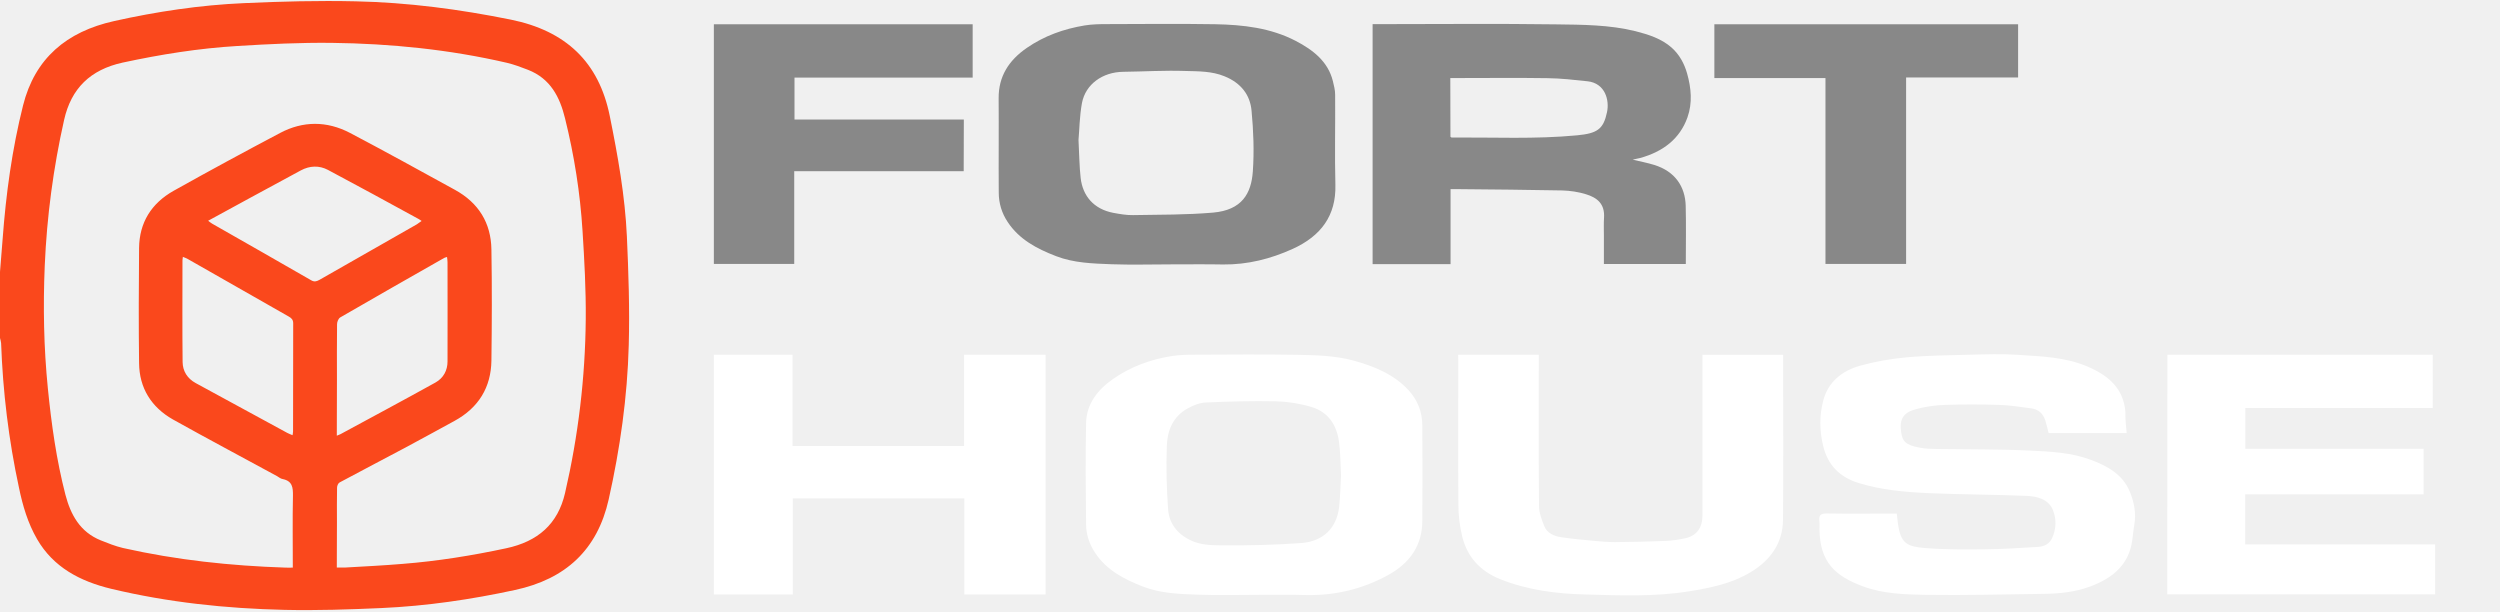
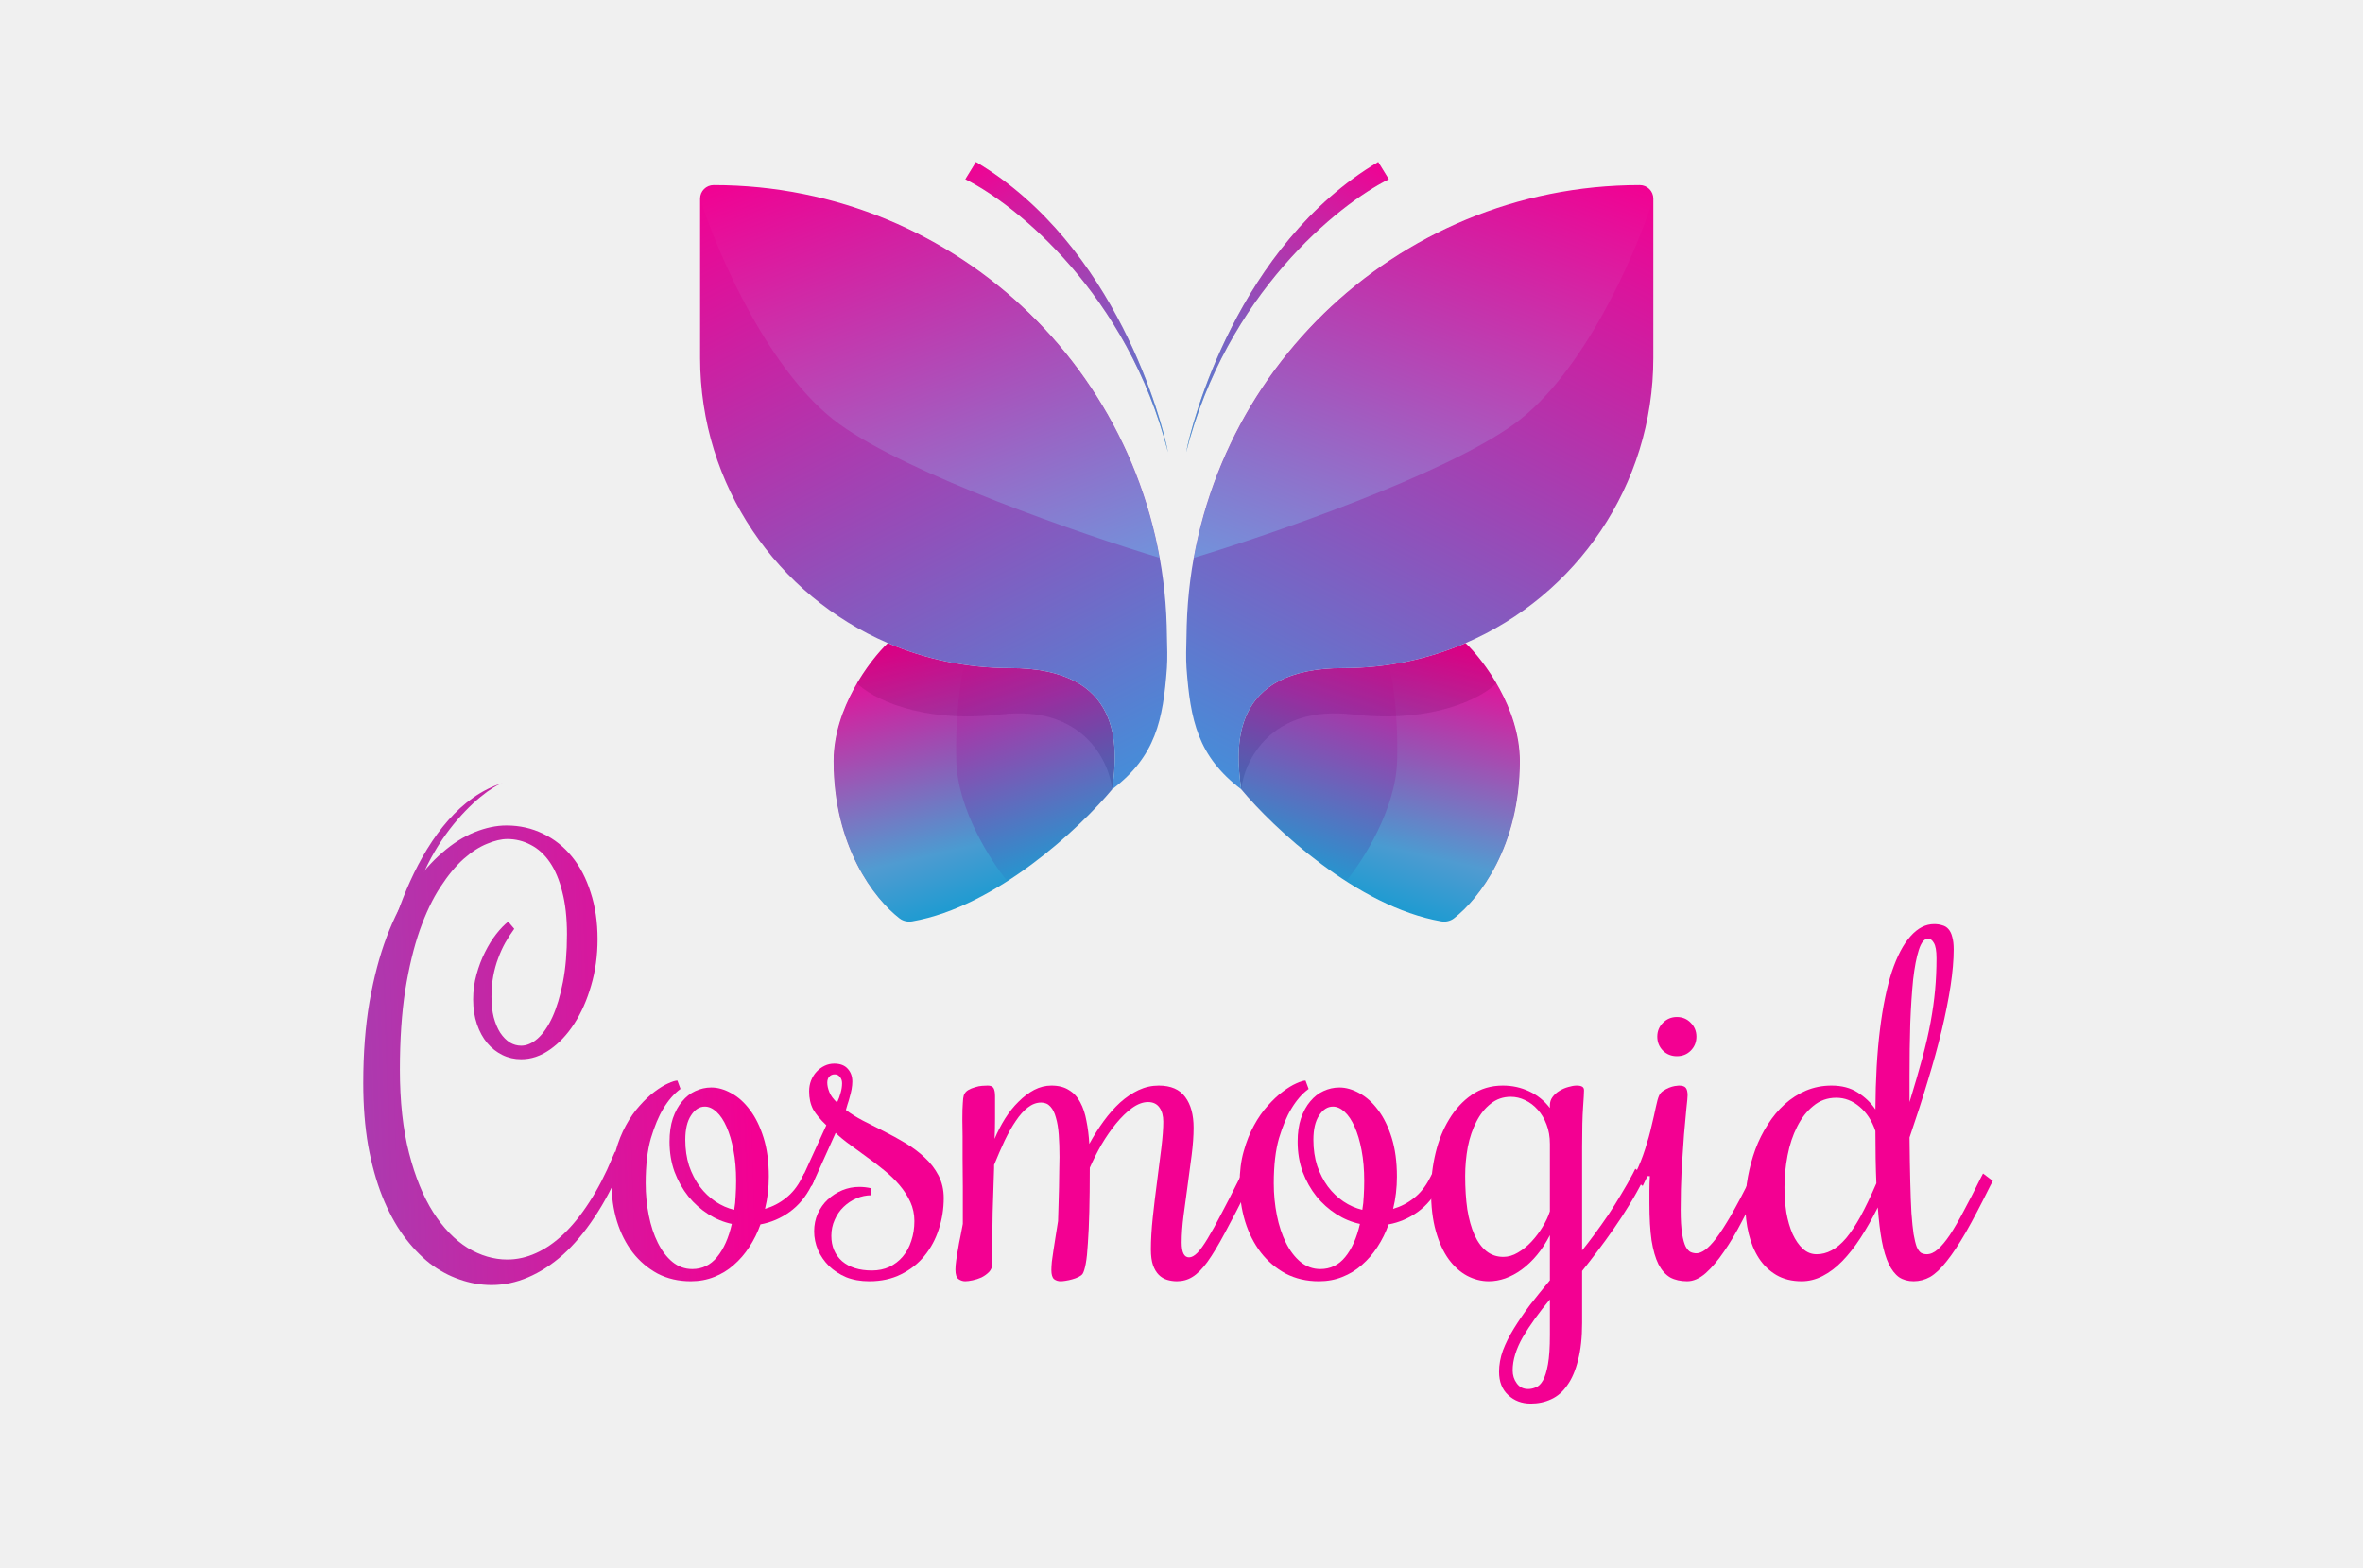
- <svg xmlns="http://www.w3.org/2000/svg" width="90" height="22" viewBox="0 0 90 22">
-   <path d="M0 9.788C0.031 9.398 0.062 9.004 0.094 8.614C0.214 6.989 0.433 5.377 0.83 3.796C1.254 2.106 2.392 1.14 4.11 0.758C5.645 0.416 7.203 0.182 8.778 0.113C10.122 0.052 11.465 0.017 12.808 0.048C14.683 0.087 16.544 0.334 18.387 0.706C20.373 1.109 21.56 2.236 21.952 4.177C22.242 5.611 22.501 7.05 22.568 8.514C22.626 9.814 22.671 11.119 22.635 12.423C22.586 14.295 22.323 16.149 21.912 17.982C21.506 19.785 20.373 20.846 18.538 21.24C16.954 21.583 15.356 21.817 13.736 21.89C12.572 21.942 11.407 21.981 10.242 21.955C8.14 21.908 6.052 21.687 4.003 21.197C2.887 20.928 1.923 20.426 1.334 19.407C1 18.827 0.817 18.203 0.683 17.557C0.312 15.837 0.103 14.104 0.04 12.354C0.036 12.293 0.013 12.228 0 12.167C0 11.374 0 10.581 0 9.788ZM12.125 20.43C12.255 20.43 12.348 20.434 12.447 20.43C13.13 20.391 13.812 20.357 14.491 20.3C15.749 20.201 16.994 20.001 18.226 19.737C19.36 19.494 20.082 18.87 20.341 17.752C20.819 15.685 21.069 13.593 21.087 11.482C21.096 10.425 21.038 9.368 20.971 8.311C20.886 6.946 20.672 5.594 20.341 4.259C20.154 3.497 19.819 2.83 19.007 2.513C18.762 2.418 18.507 2.323 18.253 2.262C16.178 1.781 14.067 1.569 11.938 1.543C10.809 1.53 9.68 1.586 8.555 1.655C7.158 1.738 5.784 1.959 4.418 2.253C3.249 2.509 2.562 3.185 2.307 4.32C1.919 6.049 1.687 7.795 1.611 9.559C1.549 11.036 1.575 12.509 1.723 13.983C1.852 15.274 2.031 16.556 2.356 17.813C2.544 18.528 2.878 19.152 3.633 19.455C3.892 19.559 4.155 19.663 4.427 19.728C6.351 20.162 8.301 20.369 10.273 20.434C10.358 20.439 10.443 20.434 10.541 20.434C10.541 19.55 10.528 18.697 10.546 17.848C10.55 17.549 10.528 17.315 10.171 17.245C10.099 17.232 10.041 17.18 9.974 17.141C8.725 16.461 7.466 15.794 6.226 15.101C5.445 14.659 5.016 13.965 5.007 13.077C4.989 11.695 4.994 10.308 5.007 8.926C5.016 8.016 5.449 7.319 6.252 6.868C7.52 6.157 8.796 5.468 10.081 4.788C10.907 4.35 11.768 4.35 12.598 4.784C13.866 5.451 15.115 6.14 16.369 6.829C17.235 7.301 17.677 8.033 17.691 8.982C17.713 10.317 17.708 11.647 17.691 12.982C17.677 13.939 17.235 14.676 16.361 15.153C15.771 15.473 15.187 15.798 14.593 16.114C13.808 16.535 13.014 16.942 12.228 17.367C12.175 17.393 12.134 17.488 12.134 17.553C12.125 17.969 12.13 18.389 12.13 18.805C12.125 19.338 12.125 19.871 12.125 20.43ZM12.125 15.685C12.192 15.655 12.228 15.646 12.259 15.629C13.402 15.01 14.544 14.399 15.678 13.77C15.963 13.61 16.111 13.337 16.111 13.012C16.115 11.825 16.111 10.633 16.111 9.446C16.111 9.385 16.102 9.325 16.093 9.251C16.044 9.268 16.012 9.273 15.99 9.286C14.741 9.996 13.491 10.707 12.25 11.426C12.183 11.465 12.134 11.586 12.134 11.669C12.125 12.341 12.13 13.008 12.13 13.679C12.125 14.334 12.125 14.988 12.125 15.685ZM10.532 15.668C10.541 15.607 10.55 15.569 10.55 15.525C10.55 14.23 10.55 12.934 10.555 11.639C10.555 11.504 10.488 11.448 10.389 11.392C9.18 10.703 7.971 10.014 6.761 9.325C6.708 9.294 6.65 9.277 6.583 9.247C6.574 9.307 6.569 9.338 6.569 9.364C6.569 10.586 6.56 11.812 6.574 13.034C6.578 13.359 6.743 13.627 7.047 13.792C8.145 14.39 9.247 14.988 10.345 15.586C10.398 15.616 10.456 15.633 10.532 15.668ZM15.178 7.955C15.129 7.921 15.093 7.895 15.057 7.877C13.977 7.288 12.897 6.695 11.809 6.118C11.492 5.949 11.148 5.962 10.827 6.136C10.22 6.461 9.622 6.786 9.019 7.115C8.515 7.388 8.011 7.665 7.493 7.947C7.551 7.99 7.591 8.025 7.636 8.051C8.827 8.731 10.019 9.407 11.206 10.092C11.326 10.161 11.407 10.126 11.509 10.07C12.674 9.403 13.839 8.74 15.004 8.077C15.057 8.038 15.111 7.999 15.178 7.955Z" fill="#FA481C" />
-   <path d="M58.777 5.748C59.044 5.812 59.302 5.86 59.551 5.937C60.307 6.17 60.666 6.723 60.685 7.404C60.703 8.099 60.689 8.793 60.689 9.505C59.708 9.505 58.74 9.505 57.74 9.505C57.74 9.164 57.74 8.823 57.74 8.483C57.74 8.267 57.731 8.051 57.745 7.835C57.777 7.344 57.505 7.115 57.086 6.99C56.819 6.908 56.529 6.865 56.243 6.856C54.994 6.83 53.745 6.822 52.497 6.809C52.414 6.809 52.331 6.809 52.22 6.809C52.22 7.71 52.22 8.603 52.22 9.509C51.271 9.509 50.349 9.509 49.414 9.509C49.414 6.636 49.414 3.768 49.414 0.869C49.497 0.869 49.575 0.869 49.658 0.869C51.778 0.869 53.898 0.847 56.012 0.877C56.971 0.89 57.938 0.89 58.879 1.123C59.353 1.244 59.819 1.395 60.178 1.714C60.459 1.964 60.634 2.288 60.735 2.642C60.883 3.168 60.934 3.703 60.749 4.225C60.473 5.001 59.869 5.459 59.049 5.687C58.961 5.709 58.874 5.722 58.777 5.748ZM52.216 4.924C52.243 4.941 52.248 4.95 52.257 4.95C53.764 4.941 55.271 5.014 56.773 4.872C57.501 4.803 57.722 4.652 57.851 4.044C57.948 3.608 57.786 2.995 57.151 2.926C56.671 2.875 56.188 2.819 55.704 2.814C54.621 2.797 53.538 2.81 52.455 2.81C52.377 2.81 52.294 2.81 52.211 2.81C52.216 3.53 52.216 4.225 52.216 4.924Z" fill="#888888" />
-   <path d="M42.185 9.517C41.462 9.517 40.743 9.539 40.019 9.513C39.342 9.487 38.66 9.47 38.015 9.22C37.319 8.952 36.688 8.616 36.278 7.994C36.061 7.671 35.955 7.309 35.955 6.933C35.946 5.799 35.96 4.664 35.951 3.534C35.946 2.758 36.31 2.175 36.969 1.722C37.596 1.291 38.291 1.041 39.047 0.916C39.314 0.872 39.591 0.868 39.867 0.868C41.157 0.864 42.448 0.851 43.738 0.872C44.747 0.89 45.742 1.002 46.645 1.472C47.277 1.8 47.807 2.218 47.982 2.913C48.023 3.077 48.065 3.245 48.065 3.409C48.074 4.492 48.046 5.574 48.074 6.657C48.102 7.753 47.562 8.495 46.535 8.961C45.747 9.319 44.917 9.53 44.033 9.521C43.415 9.509 42.798 9.517 42.185 9.517ZM38.826 5.04C38.854 5.587 38.858 6.001 38.904 6.411C38.978 7.045 39.365 7.524 40.075 7.662C40.31 7.705 40.554 7.749 40.789 7.744C41.747 7.727 42.715 7.736 43.669 7.654C44.71 7.563 45.047 6.968 45.102 6.17C45.153 5.445 45.125 4.712 45.056 3.987C45.005 3.418 44.678 2.986 44.079 2.745C43.623 2.559 43.144 2.568 42.678 2.555C41.932 2.529 41.181 2.576 40.434 2.585C39.697 2.594 39.079 3.029 38.95 3.711C38.863 4.19 38.858 4.686 38.826 5.04Z" fill="#888888" />
-   <path d="M34.693 6.162C32.652 6.162 30.629 6.162 28.592 6.162C28.592 7.279 28.592 8.379 28.592 9.501C27.62 9.501 26.666 9.501 25.699 9.501C25.699 6.632 25.699 3.759 25.699 0.873C28.8 0.873 31.901 0.873 35.016 0.873C35.016 1.503 35.016 2.137 35.016 2.793C32.887 2.793 30.749 2.793 28.602 2.793C28.602 3.306 28.602 3.798 28.602 4.302C30.634 4.302 32.657 4.302 34.698 4.302C34.693 4.924 34.693 5.528 34.693 6.162Z" fill="#888888" />
-   <path d="M61.717 0.873C65.367 0.873 69.002 0.873 72.652 0.873C72.652 1.511 72.652 2.137 72.652 2.788C71.32 2.788 69.984 2.788 68.62 2.788C68.62 5.036 68.62 7.262 68.62 9.501C67.643 9.501 66.689 9.501 65.717 9.501C65.717 7.275 65.717 5.053 65.717 2.81C64.381 2.81 63.058 2.81 61.717 2.81C61.717 2.159 61.717 1.524 61.717 0.873Z" fill="#888888" />
-   <path d="M45.333 21.414C44.605 21.414 43.872 21.435 43.144 21.409C42.467 21.384 41.785 21.366 41.144 21.116C40.458 20.849 39.831 20.517 39.426 19.904C39.214 19.585 39.099 19.235 39.099 18.869C39.085 17.657 39.075 16.444 39.099 15.232C39.112 14.551 39.504 14.037 40.075 13.64C40.707 13.2 41.421 12.937 42.195 12.816C42.471 12.773 42.757 12.769 43.038 12.769C44.25 12.765 45.467 12.752 46.678 12.773C47.365 12.786 48.056 12.799 48.724 12.98C49.48 13.188 50.19 13.481 50.715 14.055C51.037 14.408 51.199 14.835 51.203 15.297C51.212 16.453 51.212 17.609 51.203 18.761C51.199 19.615 50.775 20.253 49.996 20.689C49.084 21.194 48.102 21.44 47.042 21.422C46.466 21.405 45.9 21.414 45.333 21.414ZM48.277 17.113C48.254 16.707 48.259 16.298 48.203 15.896C48.121 15.318 47.835 14.835 47.208 14.65C46.803 14.529 46.37 14.46 45.95 14.447C45.102 14.43 44.255 14.451 43.407 14.49C43.186 14.499 42.955 14.594 42.757 14.702C42.218 14.999 42.025 15.508 42.006 16.047C41.978 16.811 41.997 17.579 42.052 18.338C42.089 18.83 42.365 19.214 42.863 19.451C43.209 19.619 43.587 19.628 43.941 19.632C44.909 19.641 45.881 19.619 46.844 19.55C47.641 19.49 48.116 19.007 48.208 18.26C48.25 17.881 48.254 17.497 48.277 17.113Z" fill="white" />
-   <path d="M76.56 15.59C75.592 15.59 74.675 15.59 73.749 15.59C73.712 15.439 73.68 15.293 73.634 15.146C73.556 14.896 73.39 14.728 73.1 14.697C72.726 14.654 72.353 14.585 71.98 14.577C71.321 14.555 70.657 14.555 69.998 14.577C69.662 14.59 69.321 14.637 68.999 14.723C68.524 14.844 68.372 15.077 68.441 15.552C68.487 15.884 68.593 16.022 69.114 16.117C69.312 16.155 69.519 16.16 69.727 16.164C70.837 16.181 71.948 16.168 73.058 16.22C73.805 16.255 74.569 16.289 75.279 16.557C75.883 16.781 76.422 17.092 76.671 17.695C76.832 18.084 76.91 18.489 76.832 18.912C76.79 19.141 76.781 19.373 76.735 19.602C76.569 20.396 75.993 20.84 75.228 21.121C74.698 21.315 74.145 21.371 73.588 21.379C72.155 21.397 70.722 21.436 69.293 21.414C68.552 21.401 67.791 21.375 67.086 21.116C66.063 20.741 65.515 20.241 65.501 19.05C65.501 18.951 65.51 18.847 65.497 18.748C65.474 18.558 65.538 18.485 65.759 18.485C66.533 18.498 67.308 18.489 68.086 18.489C68.155 18.489 68.22 18.489 68.284 18.489C68.307 18.679 68.321 18.847 68.353 19.011C68.455 19.559 68.69 19.68 69.275 19.727C69.998 19.788 70.726 19.783 71.454 19.775C72.095 19.77 72.731 19.727 73.371 19.688C73.602 19.675 73.791 19.572 73.883 19.356C74.026 19.028 74.035 18.688 73.906 18.364C73.745 17.967 73.339 17.868 72.947 17.851C71.763 17.803 70.579 17.803 69.399 17.752C68.565 17.713 67.731 17.639 66.925 17.393C66.215 17.178 65.805 16.733 65.639 16.073C65.501 15.521 65.492 14.965 65.639 14.413C65.814 13.753 66.303 13.352 66.962 13.166C67.506 13.015 68.072 12.916 68.639 12.864C69.395 12.795 70.16 12.791 70.925 12.769C71.501 12.756 72.081 12.735 72.653 12.774C73.5 12.83 74.353 12.855 75.15 13.196C75.915 13.52 76.454 13.999 76.514 14.835C76.509 15.073 76.532 15.319 76.56 15.59Z" fill="white" />
-   <path d="M37.642 21.401C36.661 21.401 35.698 21.401 34.716 21.401C34.716 20.245 34.716 19.102 34.716 17.942C32.657 17.942 30.611 17.942 28.542 17.942C28.542 19.093 28.542 20.241 28.542 21.401C27.583 21.401 26.648 21.401 25.699 21.401C25.699 18.528 25.699 15.655 25.699 12.77C26.639 12.77 27.579 12.77 28.532 12.77C28.532 13.865 28.532 14.952 28.532 16.057C30.592 16.057 32.638 16.057 34.707 16.057C34.707 14.965 34.707 13.87 34.707 12.77C35.698 12.77 36.661 12.77 37.642 12.77C37.642 15.643 37.642 18.515 37.642 21.401Z" fill="white" />
-   <path d="M78.026 12.77C81.219 12.77 84.394 12.77 87.578 12.77C87.578 13.408 87.578 14.038 87.578 14.689C85.334 14.689 83.09 14.689 80.832 14.689C80.832 15.19 80.832 15.664 80.832 16.156C82.97 16.156 85.103 16.156 87.25 16.156C87.25 16.704 87.25 17.239 87.25 17.795C85.112 17.795 82.979 17.795 80.827 17.795C80.827 18.403 80.827 18.99 80.827 19.598C83.103 19.598 85.38 19.598 87.665 19.598C87.665 20.206 87.665 20.793 87.665 21.397C84.463 21.397 81.251 21.397 78.021 21.397C78.026 18.528 78.026 15.66 78.026 12.77Z" fill="white" />
-   <path d="M52.493 12.77C53.475 12.77 54.424 12.77 55.396 12.77C55.396 12.856 55.396 12.934 55.396 13.011C55.396 14.745 55.387 16.484 55.405 18.218C55.405 18.459 55.502 18.709 55.594 18.942C55.691 19.188 55.94 19.3 56.198 19.339C56.599 19.4 57.004 19.434 57.41 19.473C57.649 19.495 57.894 19.516 58.138 19.516C58.741 19.512 59.345 19.499 59.949 19.473C60.188 19.464 60.428 19.43 60.663 19.378C61.082 19.288 61.289 19.003 61.289 18.546C61.289 16.708 61.289 14.87 61.289 13.037C61.289 12.951 61.289 12.869 61.289 12.774C62.262 12.774 63.206 12.774 64.192 12.774C64.192 12.847 64.192 12.925 64.192 12.998C64.192 14.905 64.206 16.816 64.188 18.723C64.179 19.534 63.755 20.159 63.022 20.599C62.345 21.009 61.575 21.164 60.796 21.289C59.557 21.488 58.313 21.436 57.069 21.401C56.023 21.375 54.981 21.242 54.005 20.849C53.276 20.56 52.816 20.034 52.641 19.318C52.548 18.942 52.502 18.55 52.502 18.162C52.489 16.449 52.498 14.732 52.498 13.015C52.493 12.942 52.493 12.864 52.493 12.77Z" fill="white" />
+ <svg xmlns="http://www.w3.org/2000/svg" width="193" height="128" viewBox="0 0 193 128" fill="none">
+   <path d="M66.477 96.457L66.263 96.867C65.821 97.752 65.229 98.461 64.489 98.994C63.761 99.515 62.968 99.853 62.111 100.009C61.877 100.673 61.571 101.29 61.195 101.863C60.831 102.422 60.408 102.91 59.928 103.327C59.46 103.743 58.927 104.068 58.329 104.302C57.745 104.537 57.108 104.654 56.419 104.654C55.419 104.654 54.516 104.445 53.71 104.029C52.917 103.6 52.242 103.027 51.683 102.312C51.124 101.583 50.695 100.738 50.396 99.775C50.097 98.799 49.948 97.758 49.948 96.652C49.948 95.69 50.058 94.818 50.279 94.038C50.5 93.244 50.78 92.541 51.117 91.93C51.455 91.306 51.832 90.766 52.248 90.31C52.664 89.842 53.073 89.458 53.476 89.159C53.879 88.859 54.242 88.638 54.567 88.495C54.905 88.339 55.158 88.261 55.328 88.261L55.581 88.944C55.048 89.335 54.574 89.881 54.158 90.584C53.794 91.182 53.463 91.976 53.164 92.964C52.878 93.953 52.735 95.182 52.735 96.652C52.735 97.55 52.82 98.422 52.989 99.267C53.157 100.113 53.404 100.861 53.729 101.512C54.054 102.162 54.45 102.682 54.918 103.073C55.399 103.463 55.938 103.658 56.536 103.658C57.355 103.658 58.031 103.333 58.563 102.682C59.109 102.019 59.512 101.115 59.772 99.97C59.096 99.827 58.453 99.56 57.842 99.17C57.231 98.78 56.692 98.298 56.224 97.726C55.757 97.14 55.379 96.47 55.093 95.716C54.821 94.961 54.684 94.142 54.684 93.257C54.684 92.528 54.775 91.891 54.957 91.344C55.152 90.785 55.406 90.323 55.717 89.959C56.029 89.582 56.387 89.302 56.789 89.12C57.205 88.925 57.641 88.827 58.095 88.827C58.628 88.827 59.174 88.983 59.733 89.295C60.291 89.595 60.798 90.05 61.253 90.662C61.708 91.26 62.078 92.014 62.364 92.925C62.65 93.836 62.793 94.896 62.793 96.106C62.793 96.561 62.767 97.01 62.715 97.453C62.663 97.895 62.585 98.324 62.481 98.741C63.105 98.558 63.67 98.266 64.177 97.862C64.696 97.459 65.125 96.926 65.463 96.262L65.678 95.852L66.477 96.457ZM55.971 93.101C55.971 93.868 56.075 94.577 56.283 95.228C56.504 95.865 56.796 96.431 57.16 96.926C57.524 97.407 57.946 97.81 58.427 98.136C58.907 98.461 59.421 98.689 59.967 98.819C60.032 98.454 60.07 98.077 60.083 97.687C60.109 97.284 60.123 96.874 60.123 96.457C60.123 95.534 60.051 94.701 59.908 93.96C59.765 93.205 59.577 92.567 59.343 92.047C59.109 91.513 58.836 91.104 58.524 90.818C58.212 90.531 57.894 90.388 57.569 90.388C57.127 90.388 56.75 90.629 56.439 91.11C56.127 91.579 55.971 92.242 55.971 93.101Z" fill="url(#paint0_linear_3014_19221)" />
+   <path d="M77.08 97.862C77.08 98.747 76.944 99.599 76.671 100.419C76.411 101.226 76.021 101.947 75.501 102.585C74.995 103.21 74.358 103.71 73.591 104.088C72.837 104.465 71.974 104.654 70.999 104.654C70.297 104.654 69.667 104.543 69.108 104.322C68.562 104.088 68.095 103.782 67.705 103.405C67.315 103.014 67.016 102.579 66.808 102.097C66.6 101.603 66.496 101.095 66.496 100.575C66.496 100.055 66.594 99.573 66.789 99.131C66.997 98.676 67.269 98.292 67.607 97.979C67.958 97.654 68.354 97.401 68.796 97.218C69.238 97.036 69.706 96.945 70.2 96.945C70.512 96.945 70.836 96.984 71.174 97.062V97.628C70.758 97.628 70.349 97.713 69.946 97.882C69.556 98.051 69.206 98.285 68.894 98.585C68.595 98.871 68.354 99.222 68.173 99.638C67.99 100.041 67.9 100.477 67.9 100.946C67.9 101.804 68.192 102.494 68.777 103.014C69.374 103.522 70.187 103.775 71.213 103.775C71.733 103.775 72.207 103.678 72.636 103.483C73.065 103.275 73.429 102.995 73.728 102.644C74.04 102.279 74.273 101.85 74.429 101.355C74.598 100.861 74.683 100.321 74.683 99.736C74.683 99.177 74.572 98.656 74.351 98.175C74.13 97.693 73.838 97.238 73.474 96.808C73.11 96.379 72.695 95.976 72.227 95.599C71.772 95.222 71.304 94.864 70.823 94.525C70.356 94.174 69.894 93.836 69.439 93.511C68.985 93.185 68.588 92.86 68.251 92.535L66.301 96.867L65.502 96.262L67.49 91.91C67.01 91.455 66.652 91.026 66.418 90.622C66.197 90.206 66.087 89.712 66.087 89.139C66.087 88.827 66.139 88.534 66.243 88.261C66.36 87.975 66.509 87.734 66.691 87.539C66.886 87.331 67.107 87.168 67.354 87.051C67.601 86.934 67.861 86.876 68.133 86.876C68.627 86.876 68.998 87.019 69.245 87.305C69.492 87.578 69.615 87.923 69.615 88.339C69.615 88.534 69.595 88.743 69.556 88.964C69.517 89.172 69.465 89.386 69.4 89.608C69.349 89.816 69.29 90.011 69.225 90.193C69.173 90.375 69.128 90.531 69.089 90.662C69.479 90.961 69.946 91.254 70.492 91.54C71.038 91.813 71.603 92.099 72.188 92.398C72.786 92.698 73.377 93.023 73.962 93.374C74.546 93.725 75.066 94.116 75.521 94.545C75.989 94.974 76.365 95.462 76.651 96.009C76.937 96.555 77.08 97.173 77.08 97.862ZM68.173 87.754C67.99 87.754 67.841 87.819 67.724 87.949C67.62 88.066 67.568 88.229 67.568 88.437C67.568 88.671 67.627 88.931 67.744 89.217C67.861 89.504 68.069 89.783 68.367 90.057C68.497 89.783 68.595 89.517 68.66 89.257C68.738 88.996 68.777 88.736 68.777 88.476C68.777 88.268 68.718 88.099 68.602 87.968C68.497 87.825 68.354 87.754 68.173 87.754Z" fill="url(#paint1_linear_3014_19221)" />
+   <path d="M85.033 90.057C84.656 90.057 84.292 90.193 83.941 90.466C83.603 90.727 83.279 91.091 82.967 91.559C82.655 92.014 82.35 92.555 82.051 93.179C81.765 93.79 81.479 94.447 81.193 95.15V95.384C81.154 96.529 81.115 97.745 81.076 99.033C81.05 100.321 81.037 101.726 81.037 103.248C81.037 103.509 80.946 103.73 80.764 103.912C80.595 104.081 80.394 104.224 80.16 104.341C79.926 104.445 79.686 104.524 79.439 104.575C79.192 104.628 78.99 104.654 78.835 104.654C78.639 104.654 78.458 104.595 78.289 104.478C78.12 104.361 78.035 104.101 78.035 103.697C78.035 103.502 78.055 103.261 78.094 102.975C78.133 102.676 78.185 102.357 78.25 102.019C78.302 101.681 78.367 101.336 78.445 100.985C78.51 100.62 78.575 100.282 78.639 99.97C78.639 98.864 78.639 97.869 78.639 96.984C78.626 96.1 78.62 95.312 78.62 94.623C78.62 93.933 78.62 93.329 78.62 92.808C78.607 92.288 78.601 91.839 78.601 91.462C78.601 90.837 78.614 90.382 78.639 90.096C78.653 89.796 78.679 89.588 78.717 89.471C78.782 89.289 78.9 89.146 79.068 89.042C79.25 88.938 79.439 88.859 79.634 88.808C79.829 88.743 80.023 88.704 80.218 88.691C80.413 88.677 80.563 88.671 80.667 88.671C80.913 88.671 81.076 88.743 81.154 88.886C81.232 89.029 81.271 89.25 81.271 89.549C81.271 90.226 81.271 90.837 81.271 91.384C81.271 91.93 81.258 92.477 81.232 93.023C81.479 92.437 81.765 91.884 82.09 91.364C82.427 90.831 82.798 90.369 83.201 89.979C83.603 89.575 84.026 89.257 84.468 89.022C84.922 88.788 85.39 88.671 85.871 88.671C86.456 88.671 86.936 88.794 87.314 89.042C87.703 89.276 88.008 89.608 88.229 90.037C88.463 90.466 88.632 90.974 88.736 91.559C88.853 92.132 88.931 92.756 88.97 93.433C89.334 92.769 89.724 92.151 90.14 91.579C90.569 90.993 91.017 90.486 91.484 90.057C91.965 89.627 92.466 89.289 92.986 89.042C93.518 88.794 94.071 88.671 94.642 88.671C95.63 88.671 96.351 88.983 96.806 89.608C97.261 90.219 97.488 91.052 97.488 92.106C97.488 92.769 97.436 93.511 97.332 94.33C97.228 95.15 97.118 95.982 97.001 96.828C96.884 97.661 96.773 98.48 96.669 99.287C96.566 100.094 96.513 100.829 96.513 101.492C96.513 102.299 96.715 102.702 97.118 102.702C97.326 102.702 97.553 102.578 97.8 102.331C98.047 102.071 98.326 101.681 98.638 101.161C98.963 100.627 99.333 99.957 99.749 99.15C100.178 98.344 100.672 97.381 101.23 96.262L101.425 95.852L102.225 96.457L102.03 96.867C101.263 98.402 100.607 99.671 100.061 100.673C99.528 101.674 99.047 102.475 98.619 103.073C98.19 103.658 97.78 104.068 97.391 104.302C97.014 104.537 96.591 104.654 96.124 104.654C95.851 104.654 95.584 104.615 95.325 104.537C95.064 104.459 94.837 104.322 94.642 104.127C94.447 103.931 94.291 103.671 94.174 103.346C94.057 103.008 93.999 102.578 93.999 102.058C93.999 101.277 94.051 100.399 94.155 99.424C94.259 98.448 94.376 97.472 94.506 96.496C94.636 95.521 94.753 94.603 94.856 93.745C94.961 92.873 95.012 92.164 95.012 91.618C95.012 91.136 94.909 90.752 94.701 90.466C94.493 90.167 94.181 90.017 93.765 90.017C93.349 90.017 92.914 90.18 92.459 90.505C92.017 90.831 91.582 91.254 91.153 91.774C90.737 92.281 90.341 92.854 89.964 93.491C89.6 94.129 89.282 94.76 89.009 95.384C89.009 96.75 88.996 97.947 88.97 98.975C88.944 99.99 88.905 100.848 88.853 101.551C88.814 102.253 88.756 102.813 88.678 103.229C88.6 103.632 88.515 103.905 88.424 104.049C88.359 104.14 88.249 104.224 88.093 104.302C87.937 104.38 87.762 104.445 87.567 104.497C87.385 104.55 87.203 104.588 87.021 104.615C86.852 104.641 86.722 104.654 86.631 104.654C86.423 104.654 86.241 104.595 86.085 104.478C85.942 104.348 85.871 104.101 85.871 103.736C85.871 103.567 85.884 103.339 85.91 103.053C85.949 102.767 85.995 102.448 86.046 102.097C86.098 101.746 86.157 101.369 86.222 100.965C86.287 100.562 86.352 100.152 86.417 99.736C86.43 99.346 86.443 98.91 86.456 98.428C86.469 97.947 86.482 97.472 86.495 97.004C86.508 96.522 86.514 96.067 86.514 95.638C86.527 95.195 86.534 94.818 86.534 94.506C86.534 93.842 86.514 93.237 86.475 92.691C86.436 92.145 86.358 91.676 86.241 91.286C86.138 90.896 85.988 90.597 85.793 90.388C85.598 90.167 85.345 90.057 85.033 90.057Z" fill="url(#paint2_linear_3014_19221)" />
+   <path d="M117.779 96.457L117.564 96.867C117.123 97.752 116.531 98.461 115.791 98.994C115.063 99.515 114.27 99.853 113.413 100.009C113.179 100.673 112.873 101.29 112.497 101.863C112.133 102.422 111.71 102.91 111.229 103.327C110.762 103.743 110.229 104.068 109.631 104.302C109.047 104.537 108.41 104.654 107.721 104.654C106.721 104.654 105.818 104.445 105.012 104.029C104.219 103.6 103.543 103.027 102.985 102.312C102.426 101.583 101.997 100.738 101.698 99.775C101.399 98.799 101.25 97.758 101.25 96.652C101.25 95.69 101.36 94.818 101.581 94.038C101.802 93.244 102.082 92.541 102.419 91.93C102.757 91.306 103.134 90.766 103.55 90.31C103.966 89.842 104.375 89.458 104.778 89.159C105.181 88.859 105.545 88.638 105.869 88.495C106.207 88.339 106.461 88.261 106.63 88.261L106.883 88.944C106.35 89.335 105.876 89.881 105.46 90.584C105.096 91.182 104.765 91.976 104.466 92.964C104.18 93.953 104.037 95.182 104.037 96.652C104.037 97.55 104.122 98.422 104.291 99.267C104.459 100.113 104.707 100.861 105.031 101.512C105.356 102.162 105.752 102.682 106.22 103.073C106.701 103.463 107.24 103.658 107.838 103.658C108.657 103.658 109.333 103.333 109.865 102.682C110.411 102.019 110.814 101.115 111.074 99.97C110.398 99.827 109.755 99.56 109.144 99.17C108.533 98.78 107.994 98.298 107.526 97.726C107.058 97.14 106.682 96.47 106.396 95.716C106.123 94.961 105.986 94.142 105.986 93.257C105.986 92.528 106.077 91.891 106.259 91.344C106.454 90.785 106.708 90.323 107.019 89.959C107.331 89.582 107.689 89.302 108.092 89.12C108.507 88.925 108.943 88.827 109.398 88.827C109.93 88.827 110.476 88.983 111.035 89.295C111.593 89.595 112.1 90.05 112.555 90.662C113.01 91.26 113.38 92.014 113.666 92.925C113.952 93.836 114.095 94.896 114.095 96.106C114.095 96.561 114.069 97.01 114.017 97.453C113.965 97.895 113.887 98.324 113.783 98.741C114.407 98.558 114.972 98.266 115.479 97.862C115.998 97.459 116.427 96.926 116.765 96.262L116.98 95.852L117.779 96.457ZM107.273 93.101C107.273 93.868 107.377 94.577 107.585 95.228C107.806 95.865 108.098 96.431 108.462 96.926C108.826 97.407 109.248 97.81 109.729 98.136C110.21 98.461 110.723 98.689 111.269 98.819C111.334 98.454 111.372 98.077 111.386 97.687C111.412 97.284 111.424 96.874 111.424 96.457C111.424 95.534 111.353 94.701 111.21 93.96C111.067 93.205 110.879 92.567 110.645 92.047C110.411 91.513 110.138 91.104 109.826 90.818C109.514 90.531 109.196 90.388 108.871 90.388C108.429 90.388 108.052 90.629 107.741 91.11C107.429 91.579 107.273 92.242 107.273 93.101Z" fill="url(#paint3_linear_3014_19221)" />
+   <path d="M122.437 112.05C122.437 111.477 122.541 110.898 122.749 110.313C122.97 109.727 123.269 109.129 123.646 108.518C124.023 107.906 124.458 107.269 124.952 106.605C125.458 105.955 126.004 105.278 126.589 104.575V100.887C126.277 101.499 125.926 102.039 125.536 102.507C125.147 102.975 124.731 103.372 124.289 103.697C123.86 104.01 123.412 104.25 122.944 104.419C122.489 104.575 122.041 104.654 121.599 104.654C120.988 104.654 120.397 104.504 119.826 104.205C119.267 103.905 118.766 103.457 118.325 102.858C117.883 102.247 117.532 101.479 117.272 100.555C117.012 99.632 116.882 98.545 116.882 97.296C116.882 96.243 117.006 95.202 117.253 94.174C117.499 93.147 117.87 92.229 118.364 91.422C118.857 90.603 119.468 89.939 120.196 89.432C120.924 88.925 121.775 88.671 122.749 88.671C123.516 88.671 124.231 88.827 124.893 89.139C125.569 89.451 126.134 89.907 126.589 90.505V90.271C126.589 90.024 126.661 89.803 126.804 89.608C126.959 89.4 127.148 89.23 127.369 89.1C127.603 88.957 127.843 88.853 128.09 88.788C128.35 88.71 128.577 88.671 128.772 88.671C128.993 88.671 129.149 88.704 129.24 88.769C129.331 88.821 129.376 88.918 129.376 89.061C129.376 89.269 129.35 89.738 129.298 90.466C129.246 91.195 129.221 92.262 129.221 93.667V102.136C129.545 101.733 129.89 101.284 130.254 100.79C130.617 100.295 130.981 99.781 131.345 99.248C131.709 98.701 132.06 98.142 132.398 97.57C132.748 96.997 133.073 96.425 133.372 95.852L133.567 95.462L134.366 96.067L134.171 96.457C133.859 97.082 133.496 97.732 133.08 98.409C132.677 99.072 132.248 99.729 131.793 100.38C131.352 101.017 130.903 101.635 130.448 102.234C130.006 102.819 129.597 103.346 129.221 103.814V108.049C129.221 109.246 129.11 110.261 128.889 111.093C128.681 111.939 128.389 112.622 128.012 113.143C127.648 113.676 127.206 114.06 126.686 114.294C126.18 114.528 125.628 114.645 125.03 114.645C124.289 114.645 123.672 114.411 123.178 113.943C122.684 113.487 122.437 112.856 122.437 112.05ZM122.788 102.663C123.191 102.663 123.587 102.546 123.977 102.312C124.38 102.078 124.75 101.778 125.088 101.414C125.426 101.05 125.725 100.653 125.985 100.224C126.258 99.781 126.459 99.352 126.589 98.936V93.433C126.589 92.847 126.498 92.32 126.316 91.852C126.134 91.37 125.894 90.967 125.595 90.642C125.296 90.304 124.952 90.043 124.562 89.861C124.185 89.679 123.795 89.588 123.392 89.588C122.769 89.588 122.223 89.777 121.755 90.154C121.287 90.518 120.897 91.006 120.586 91.618C120.274 92.216 120.04 92.906 119.884 93.686C119.741 94.467 119.67 95.26 119.67 96.067C119.67 97.069 119.728 97.973 119.845 98.779C119.975 99.586 120.17 100.282 120.43 100.868C120.689 101.44 121.014 101.883 121.404 102.195C121.794 102.507 122.255 102.663 122.788 102.663ZM124.815 113.455C125.023 113.455 125.231 113.409 125.439 113.318C125.66 113.24 125.855 113.052 126.024 112.752C126.193 112.453 126.329 112.011 126.433 111.425C126.537 110.84 126.589 110.046 126.589 109.044V106.137C125.693 107.216 124.958 108.238 124.387 109.2C123.828 110.176 123.548 111.087 123.548 111.932C123.548 112.336 123.659 112.687 123.88 112.986C124.101 113.299 124.412 113.455 124.815 113.455Z" fill="url(#paint4_linear_3014_19221)" />
+   <path d="M134.561 96.067L134.366 96.457L134.171 96.867L133.372 96.262L133.567 95.852C133.892 95.189 134.158 94.525 134.366 93.862C134.587 93.185 134.762 92.555 134.892 91.969C135.035 91.384 135.153 90.87 135.243 90.427C135.334 89.985 135.425 89.666 135.516 89.471C135.594 89.315 135.705 89.191 135.848 89.1C136.003 88.996 136.159 88.912 136.315 88.847C136.484 88.781 136.64 88.736 136.783 88.71C136.939 88.684 137.049 88.671 137.114 88.671C137.4 88.671 137.589 88.73 137.68 88.847C137.784 88.964 137.836 89.172 137.836 89.471C137.836 89.614 137.803 89.972 137.738 90.544C137.686 91.104 137.621 91.813 137.543 92.671C137.478 93.517 137.413 94.473 137.348 95.54C137.297 96.594 137.27 97.687 137.27 98.819C137.27 99.638 137.309 100.289 137.387 100.77C137.465 101.239 137.563 101.59 137.68 101.824C137.81 102.058 137.946 102.208 138.089 102.273C138.245 102.338 138.401 102.37 138.557 102.37C138.765 102.37 138.999 102.279 139.258 102.097C139.519 101.915 139.824 101.596 140.175 101.141C140.526 100.673 140.928 100.048 141.383 99.267C141.838 98.474 142.371 97.472 142.981 96.262L143.196 95.852L143.995 96.457L143.781 96.867C143.287 97.83 142.793 98.779 142.299 99.716C141.818 100.653 141.325 101.486 140.818 102.214C140.324 102.943 139.824 103.535 139.317 103.99C138.81 104.432 138.303 104.653 137.797 104.653C137.264 104.653 136.803 104.55 136.413 104.341C136.036 104.12 135.718 103.762 135.458 103.268C135.211 102.774 135.023 102.123 134.892 101.317C134.775 100.497 134.717 99.489 134.717 98.292C134.717 97.954 134.717 97.602 134.717 97.238C134.717 96.861 134.73 96.47 134.756 96.067H134.561ZM138.557 84.67C138.557 85.126 138.401 85.51 138.089 85.822C137.79 86.121 137.413 86.271 136.959 86.271C136.517 86.271 136.14 86.121 135.828 85.822C135.516 85.51 135.36 85.126 135.36 84.67C135.36 84.228 135.516 83.851 135.828 83.539C136.14 83.227 136.517 83.07 136.959 83.07C137.413 83.07 137.79 83.227 138.089 83.539C138.401 83.851 138.557 84.228 138.557 84.67Z" fill="url(#paint5_linear_3014_19221)" />
+   <path d="M147.153 104.653C146.36 104.653 145.672 104.484 145.087 104.146C144.515 103.808 144.041 103.353 143.664 102.78C143.287 102.195 143.008 101.525 142.826 100.77C142.644 100.016 142.553 99.215 142.553 98.37C142.553 97.628 142.624 96.874 142.767 96.106C142.91 95.338 143.112 94.597 143.372 93.882C143.644 93.153 143.982 92.477 144.385 91.852C144.788 91.214 145.249 90.662 145.769 90.193C146.289 89.725 146.867 89.354 147.504 89.081C148.154 88.808 148.849 88.671 149.589 88.671C150.434 88.671 151.149 88.859 151.733 89.237C152.331 89.614 152.812 90.076 153.176 90.622C153.189 88.164 153.312 85.991 153.546 84.105C153.78 82.218 154.105 80.637 154.521 79.362C154.949 78.088 155.456 77.125 156.041 76.474C156.626 75.811 157.269 75.479 157.971 75.479C158.218 75.479 158.439 75.512 158.633 75.576C158.841 75.629 159.01 75.733 159.14 75.889C159.283 76.045 159.387 76.26 159.452 76.533C159.53 76.793 159.569 77.131 159.569 77.547C159.569 78.406 159.485 79.395 159.316 80.514C159.147 81.62 158.906 82.829 158.594 84.144C158.283 85.445 157.899 86.837 157.444 88.32C157.003 89.79 156.509 91.319 155.963 92.906C155.976 94.298 155.996 95.501 156.022 96.516C156.047 97.531 156.08 98.389 156.119 99.092C156.171 99.794 156.23 100.367 156.295 100.809C156.373 101.251 156.457 101.596 156.548 101.843C156.652 102.078 156.769 102.24 156.899 102.331C157.042 102.409 157.198 102.448 157.366 102.448C157.665 102.448 157.964 102.318 158.263 102.058C158.575 101.785 158.906 101.388 159.257 100.868C159.608 100.334 159.985 99.684 160.388 98.916C160.803 98.149 161.258 97.264 161.752 96.262L161.967 95.852L162.766 96.457L162.551 96.867C161.798 98.389 161.135 99.651 160.563 100.653C159.991 101.642 159.465 102.435 158.984 103.034C158.517 103.632 158.068 104.055 157.639 104.302C157.211 104.537 156.762 104.653 156.295 104.653C155.84 104.653 155.443 104.543 155.105 104.322C154.781 104.088 154.501 103.73 154.267 103.248C154.033 102.754 153.845 102.13 153.702 101.375C153.559 100.607 153.449 99.69 153.371 98.623C152.916 99.534 152.448 100.36 151.967 101.102C151.486 101.843 150.986 102.481 150.466 103.014C149.96 103.535 149.427 103.938 148.868 104.224C148.309 104.51 147.738 104.653 147.153 104.653ZM149.979 89.666C149.265 89.666 148.641 89.887 148.108 90.33C147.575 90.759 147.133 91.325 146.783 92.027C146.432 92.717 146.172 93.498 146.003 94.369C145.834 95.241 145.749 96.113 145.749 96.984C145.749 97.7 145.802 98.389 145.905 99.053C146.022 99.703 146.191 100.282 146.412 100.79C146.646 101.297 146.925 101.7 147.25 102C147.575 102.299 147.952 102.448 148.381 102.448C148.797 102.448 149.2 102.344 149.589 102.136C149.992 101.928 150.388 101.596 150.778 101.141C151.168 100.673 151.564 100.074 151.967 99.346C152.37 98.604 152.799 97.706 153.254 96.652C153.228 96.028 153.208 95.365 153.195 94.662C153.182 93.947 153.176 93.185 153.176 92.379C152.89 91.533 152.455 90.87 151.87 90.388C151.298 89.907 150.668 89.666 149.979 89.666ZM158.166 78.27C158.166 77.671 158.094 77.255 157.951 77.021C157.821 76.787 157.665 76.669 157.483 76.669C157.172 76.669 156.918 76.975 156.723 77.587C156.528 78.185 156.372 78.998 156.255 80.026C156.152 81.054 156.074 82.244 156.022 83.597C155.982 84.95 155.963 86.375 155.963 87.871V90.017C156.366 88.704 156.71 87.52 156.996 86.466C157.282 85.412 157.509 84.43 157.678 83.519C157.847 82.608 157.971 81.73 158.049 80.885C158.127 80.039 158.166 79.167 158.166 78.27Z" fill="url(#paint6_linear_3014_19221)" />
+   <path d="M32.661 87.366C32.661 89.969 32.911 92.24 33.409 94.179C33.908 96.117 34.565 97.73 35.38 99.017C36.207 100.304 37.143 101.273 38.189 101.924C39.247 102.561 40.33 102.879 41.436 102.879C42.227 102.879 43.005 102.705 43.771 102.358C44.55 102.011 45.304 101.49 46.033 100.796C46.763 100.102 47.463 99.234 48.132 98.192C48.813 97.151 49.445 95.929 50.029 94.526L50.23 94.07L50.977 94.743L50.777 95.198C50.108 96.804 49.366 98.214 48.551 99.429C47.748 100.644 46.891 101.664 45.979 102.489C45.067 103.298 44.118 103.913 43.133 104.333C42.16 104.752 41.163 104.962 40.141 104.962C39.265 104.962 38.396 104.81 37.532 104.506C36.681 104.217 35.866 103.776 35.088 103.183C34.321 102.575 33.604 101.816 32.935 100.905C32.278 99.993 31.707 98.93 31.22 97.715C30.733 96.486 30.351 95.104 30.071 93.571C29.803 92.023 29.669 90.324 29.669 88.472C29.669 86.028 29.84 83.815 30.18 81.833C30.533 79.837 31.001 78.065 31.585 76.517C32.181 74.955 32.868 73.602 33.647 72.46C34.437 71.317 35.264 70.377 36.127 69.639C36.991 68.887 37.873 68.33 38.773 67.969C39.673 67.607 40.536 67.426 41.363 67.426C42.446 67.426 43.443 67.65 44.355 68.099C45.267 68.533 46.052 69.155 46.709 69.965C47.365 70.76 47.876 71.736 48.241 72.894C48.618 74.036 48.806 75.309 48.806 76.713C48.806 78.058 48.63 79.323 48.278 80.509C47.937 81.696 47.475 82.737 46.891 83.634C46.319 84.516 45.657 85.218 44.903 85.738C44.16 86.259 43.382 86.519 42.567 86.519C42.02 86.519 41.509 86.404 41.035 86.172C40.561 85.941 40.147 85.615 39.794 85.196C39.442 84.776 39.162 84.263 38.955 83.656C38.749 83.048 38.645 82.375 38.645 81.638C38.645 80.929 38.736 80.249 38.919 79.598C39.101 78.933 39.332 78.325 39.612 77.776C39.892 77.212 40.196 76.719 40.524 76.3C40.865 75.866 41.193 75.526 41.509 75.281L42.002 75.866C41.746 76.213 41.503 76.589 41.272 76.994C41.053 77.385 40.859 77.812 40.688 78.275C40.518 78.723 40.384 79.207 40.287 79.728C40.19 80.249 40.141 80.813 40.141 81.421C40.141 82.043 40.202 82.599 40.324 83.091C40.457 83.583 40.634 84.003 40.852 84.35C41.084 84.697 41.345 84.965 41.637 85.152C41.929 85.326 42.239 85.413 42.567 85.413C43.017 85.413 43.467 85.218 43.917 84.827C44.367 84.422 44.769 83.836 45.122 83.07C45.474 82.289 45.76 81.334 45.979 80.206C46.198 79.077 46.307 77.776 46.307 76.3C46.307 74.969 46.179 73.82 45.924 72.85C45.681 71.867 45.34 71.057 44.903 70.42C44.465 69.784 43.948 69.314 43.352 69.01C42.756 68.692 42.117 68.533 41.436 68.533C40.95 68.533 40.397 68.663 39.776 68.923C39.156 69.169 38.517 69.581 37.861 70.16C37.216 70.738 36.584 71.505 35.963 72.46C35.343 73.4 34.784 74.572 34.285 75.975C33.799 77.363 33.403 78.998 33.099 80.878C32.807 82.759 32.661 84.921 32.661 87.366Z" fill="url(#paint7_linear_3014_19221)" />
+   <path d="M41.077 63.947C34.146 66.085 31.226 77.288 30.817 81.777L33.257 76.809C33.72 69.267 39.428 64.456 41.077 63.947Z" fill="url(#paint8_linear_3014_19221)" />
+   <path d="M78.847 14.64L79.712 13.232C91.18 20.053 94.966 34.562 95.399 36.944C92.11 24.038 82.994 16.697 78.847 14.64Z" fill="#C4C4C4" />
+   <path d="M78.847 14.64L79.712 13.232C91.18 20.053 94.966 34.562 95.399 36.944C92.11 24.038 82.994 16.697 78.847 14.64Z" fill="url(#paint9_linear_3014_19221)" />
+   <path d="M113.431 14.64L112.565 13.232C101.098 20.053 97.312 34.562 96.879 36.944C100.168 24.038 109.284 16.697 113.431 14.64Z" fill="#C4C4C4" />
+   <path d="M113.431 14.64L112.565 13.232C101.098 20.053 97.312 34.562 96.879 36.944C100.168 24.038 109.284 16.697 113.431 14.64Z" fill="url(#paint10_linear_3014_19221)" />
+   <path d="M82.487 54.57C91.714 54.57 91.337 60.956 90.843 64.467C88.219 67.621 81.375 74.06 74.515 75.254C74.141 75.319 73.758 75.237 73.458 75.004C71.414 73.416 68.085 69.151 68.085 62.163C68.085 57.84 71.04 53.938 72.517 52.528C75.577 53.842 78.947 54.57 82.487 54.57Z" fill="url(#paint11_linear_3014_19221)" />
+   <g style="mix-blend-mode:lighten">
+     <path style="mix-blend-mode:lighten" d="M68.085 62.163C68.085 57.84 71.04 53.938 72.517 52.528C74.488 53.374 76.588 53.978 78.779 54.3C78.51 55.274 77.999 58.209 78.107 62.163C78.214 66.116 80.933 70.351 82.278 71.974C79.859 73.527 77.188 74.789 74.515 75.254C74.141 75.319 73.758 75.237 73.458 75.004C71.414 73.416 68.085 69.151 68.085 62.163Z" fill="url(#paint12_linear_3014_19221)" />
+   </g>
+   <g style="mix-blend-mode:luminosity">
+     <g style="mix-blend-mode:luminosity">
+       <path d="M82.487 54.57C91.714 54.57 91.337 60.956 90.843 64.467C90.574 62.109 88.382 57.585 81.764 58.354C75.146 59.123 71.161 56.98 69.996 55.813C70.863 54.331 71.844 53.171 72.517 52.528C75.577 53.842 78.947 54.57 82.487 54.57Z" fill="#313131" fill-opacity="0.2" />
+     </g>
+   </g>
+   <path d="M95.308 54.57C95.337 54.182 95.342 53.702 95.338 53.275C95.33 52.549 95.313 51.821 95.292 51.096C94.716 31.128 78.367 15.118 58.283 15.118C57.675 15.118 57.181 15.612 57.181 16.221V29.234C57.181 39.682 63.498 48.653 72.517 52.528C75.576 53.842 78.947 54.57 82.487 54.57C91.714 54.57 91.337 60.956 90.843 64.467C94.402 61.771 94.99 58.799 95.308 54.57Z" fill="url(#paint13_linear_3014_19221)" />
+   <g style="mix-blend-mode:lighten">
+     <path style="mix-blend-mode:lighten" d="M57.201 16.014C57.298 15.504 57.745 15.118 58.283 15.118C76.474 15.118 91.6 28.252 94.719 45.565C88.392 43.653 74.302 38.793 68.557 34.641C62.895 30.55 58.702 20.916 57.244 16.417C57.201 16.285 57.175 16.15 57.201 16.014Z" fill="url(#paint14_linear_3014_19221)" />
+   </g>
+   <path d="M109.73 54.57C100.504 54.57 100.88 60.956 101.375 64.467C103.999 67.621 110.842 74.06 117.703 75.254C118.076 75.319 118.46 75.237 118.759 75.004C120.804 73.416 124.133 69.151 124.133 62.163C124.133 57.84 121.178 53.938 119.701 52.528C116.641 53.842 113.271 54.57 109.73 54.57Z" fill="url(#paint15_linear_3014_19221)" />
+   <g style="mix-blend-mode:lighten">
+     <path style="mix-blend-mode:lighten" d="M124.133 62.163C124.133 57.84 121.178 53.938 119.701 52.528C117.73 53.374 115.63 53.978 113.438 54.3C113.707 55.274 114.219 58.209 114.111 62.163C114.003 66.116 111.285 70.351 109.939 71.974C112.359 73.527 115.03 74.789 117.703 75.254C118.076 75.319 118.46 75.237 118.759 75.004C120.804 73.416 124.133 69.151 124.133 62.163Z" fill="url(#paint16_linear_3014_19221)" />
+   </g>
+   <g style="mix-blend-mode:luminosity">
+     <g style="mix-blend-mode:luminosity">
+       <path d="M109.731 54.57C100.504 54.57 100.881 60.956 101.375 64.467C101.644 62.109 103.836 57.585 110.454 58.354C117.072 59.123 121.057 56.98 122.222 55.813C121.355 54.331 120.374 53.171 119.701 52.528C116.641 53.842 113.271 54.57 109.731 54.57Z" fill="#313131" fill-opacity="0.2" />
+     </g>
+   </g>
+   <path d="M96.91 54.57C96.881 54.182 96.876 53.702 96.88 53.275C96.888 52.549 96.905 51.821 96.926 51.096C97.502 31.128 113.851 15.118 133.935 15.118C134.543 15.118 135.037 15.612 135.037 16.221V29.234C135.037 39.682 128.72 48.653 119.701 52.528C116.641 53.842 113.271 54.57 109.73 54.57C100.504 54.57 100.881 60.956 101.375 64.467C97.816 61.771 97.228 58.799 96.91 54.57Z" fill="url(#paint17_linear_3014_19221)" />
+   <g style="mix-blend-mode:lighten">
+     <path style="mix-blend-mode:lighten" d="M135.017 16.014C134.92 15.504 134.472 15.118 133.935 15.118C115.744 15.118 100.618 28.252 97.499 45.565C103.826 43.653 117.916 38.793 123.661 34.641C129.322 30.55 133.515 20.916 134.974 16.417C135.017 16.285 135.043 16.15 135.017 16.014Z" fill="url(#paint18_linear_3014_19221)" />
+   </g>
+   <defs>
+     <linearGradient id="paint0_linear_3014_19221" x1="60.681" y1="62.281" x2="-33.682" y2="65.286" gradientUnits="userSpaceOnUse">
+       <stop stop-color="#F30092" />
+       <stop offset="1" stop-color="#20ACE8" />
+     </linearGradient>
+     <linearGradient id="paint1_linear_3014_19221" x1="60.681" y1="62.281" x2="-33.682" y2="65.286" gradientUnits="userSpaceOnUse">
+       <stop stop-color="#F30092" />
+       <stop offset="1" stop-color="#20ACE8" />
+     </linearGradient>
+     <linearGradient id="paint2_linear_3014_19221" x1="60.681" y1="62.281" x2="-33.682" y2="65.286" gradientUnits="userSpaceOnUse">
+       <stop stop-color="#F30092" />
+       <stop offset="1" stop-color="#20ACE8" />
+     </linearGradient>
+     <linearGradient id="paint3_linear_3014_19221" x1="60.681" y1="62.281" x2="-33.682" y2="65.286" gradientUnits="userSpaceOnUse">
+       <stop stop-color="#F30092" />
+       <stop offset="1" stop-color="#20ACE8" />
+     </linearGradient>
+     <linearGradient id="paint4_linear_3014_19221" x1="60.681" y1="62.281" x2="-33.682" y2="65.286" gradientUnits="userSpaceOnUse">
+       <stop stop-color="#F30092" />
+       <stop offset="1" stop-color="#20ACE8" />
+     </linearGradient>
+     <linearGradient id="paint5_linear_3014_19221" x1="60.681" y1="62.281" x2="-33.683" y2="65.286" gradientUnits="userSpaceOnUse">
+       <stop stop-color="#F30092" />
+       <stop offset="1" stop-color="#20ACE8" />
+     </linearGradient>
+     <linearGradient id="paint6_linear_3014_19221" x1="60.681" y1="62.281" x2="-33.682" y2="65.286" gradientUnits="userSpaceOnUse">
+       <stop stop-color="#F30092" />
+       <stop offset="1" stop-color="#20ACE8" />
+     </linearGradient>
+     <linearGradient id="paint7_linear_3014_19221" x1="60.681" y1="62.281" x2="-33.682" y2="65.286" gradientUnits="userSpaceOnUse">
+       <stop stop-color="#F30092" />
+       <stop offset="1" stop-color="#20ACE8" />
+     </linearGradient>
+     <linearGradient id="paint8_linear_3014_19221" x1="60.681" y1="62.281" x2="-33.682" y2="65.286" gradientUnits="userSpaceOnUse">
+       <stop stop-color="#F30092" />
+       <stop offset="1" stop-color="#20ACE8" />
+     </linearGradient>
+     <linearGradient id="paint9_linear_3014_19221" x1="78.847" y1="13.232" x2="95.452" y2="42.654" gradientUnits="userSpaceOnUse">
+       <stop stop-color="#F30092" />
+       <stop offset="1" stop-color="#20ACE8" />
+     </linearGradient>
+     <linearGradient id="paint10_linear_3014_19221" x1="113.431" y1="13.232" x2="96.826" y2="42.654" gradientUnits="userSpaceOnUse">
+       <stop stop-color="#F30092" />
+       <stop offset="1" stop-color="#20ACE8" />
+     </linearGradient>
+     <linearGradient id="paint11_linear_3014_19221" x1="72.407" y1="52.83" x2="79.538" y2="73.777" gradientUnits="userSpaceOnUse">
+       <stop stop-color="#F30092" />
+       <stop offset="1" stop-color="#1E9BD1" />
+     </linearGradient>
+     <linearGradient id="paint12_linear_3014_19221" x1="72.407" y1="52.83" x2="76.24" y2="69.819" gradientUnits="userSpaceOnUse">
+       <stop stop-color="#F30092" />
+       <stop offset="1" stop-color="#1E9BD1" />
+     </linearGradient>
+     <linearGradient id="paint13_linear_3014_19221" x1="57.181" y1="15.118" x2="89.854" y2="79.194" gradientUnits="userSpaceOnUse">
+       <stop stop-color="#F30092" />
+       <stop offset="1" stop-color="#20ACE8" />
+     </linearGradient>
+     <linearGradient id="paint14_linear_3014_19221" x1="57.181" y1="15.118" x2="71.623" y2="60.315" gradientUnits="userSpaceOnUse">
+       <stop stop-color="#F30092" />
+       <stop offset="1" stop-color="#20ACE8" />
+     </linearGradient>
+     <linearGradient id="paint15_linear_3014_19221" x1="119.811" y1="52.83" x2="112.68" y2="73.777" gradientUnits="userSpaceOnUse">
+       <stop stop-color="#F30092" />
+       <stop offset="1" stop-color="#1E9BD1" />
+     </linearGradient>
+     <linearGradient id="paint16_linear_3014_19221" x1="119.811" y1="52.83" x2="115.978" y2="69.819" gradientUnits="userSpaceOnUse">
+       <stop stop-color="#F30092" />
+       <stop offset="1" stop-color="#1E9BD1" />
+     </linearGradient>
+     <linearGradient id="paint17_linear_3014_19221" x1="135.037" y1="15.118" x2="102.364" y2="79.194" gradientUnits="userSpaceOnUse">
+       <stop stop-color="#F30092" />
+       <stop offset="1" stop-color="#20ACE8" />
+     </linearGradient>
+     <linearGradient id="paint18_linear_3014_19221" x1="135.037" y1="15.118" x2="120.595" y2="60.315" gradientUnits="userSpaceOnUse">
+       <stop stop-color="#F30092" />
+       <stop offset="1" stop-color="#20ACE8" />
+     </linearGradient>
+   </defs>
</svg>
